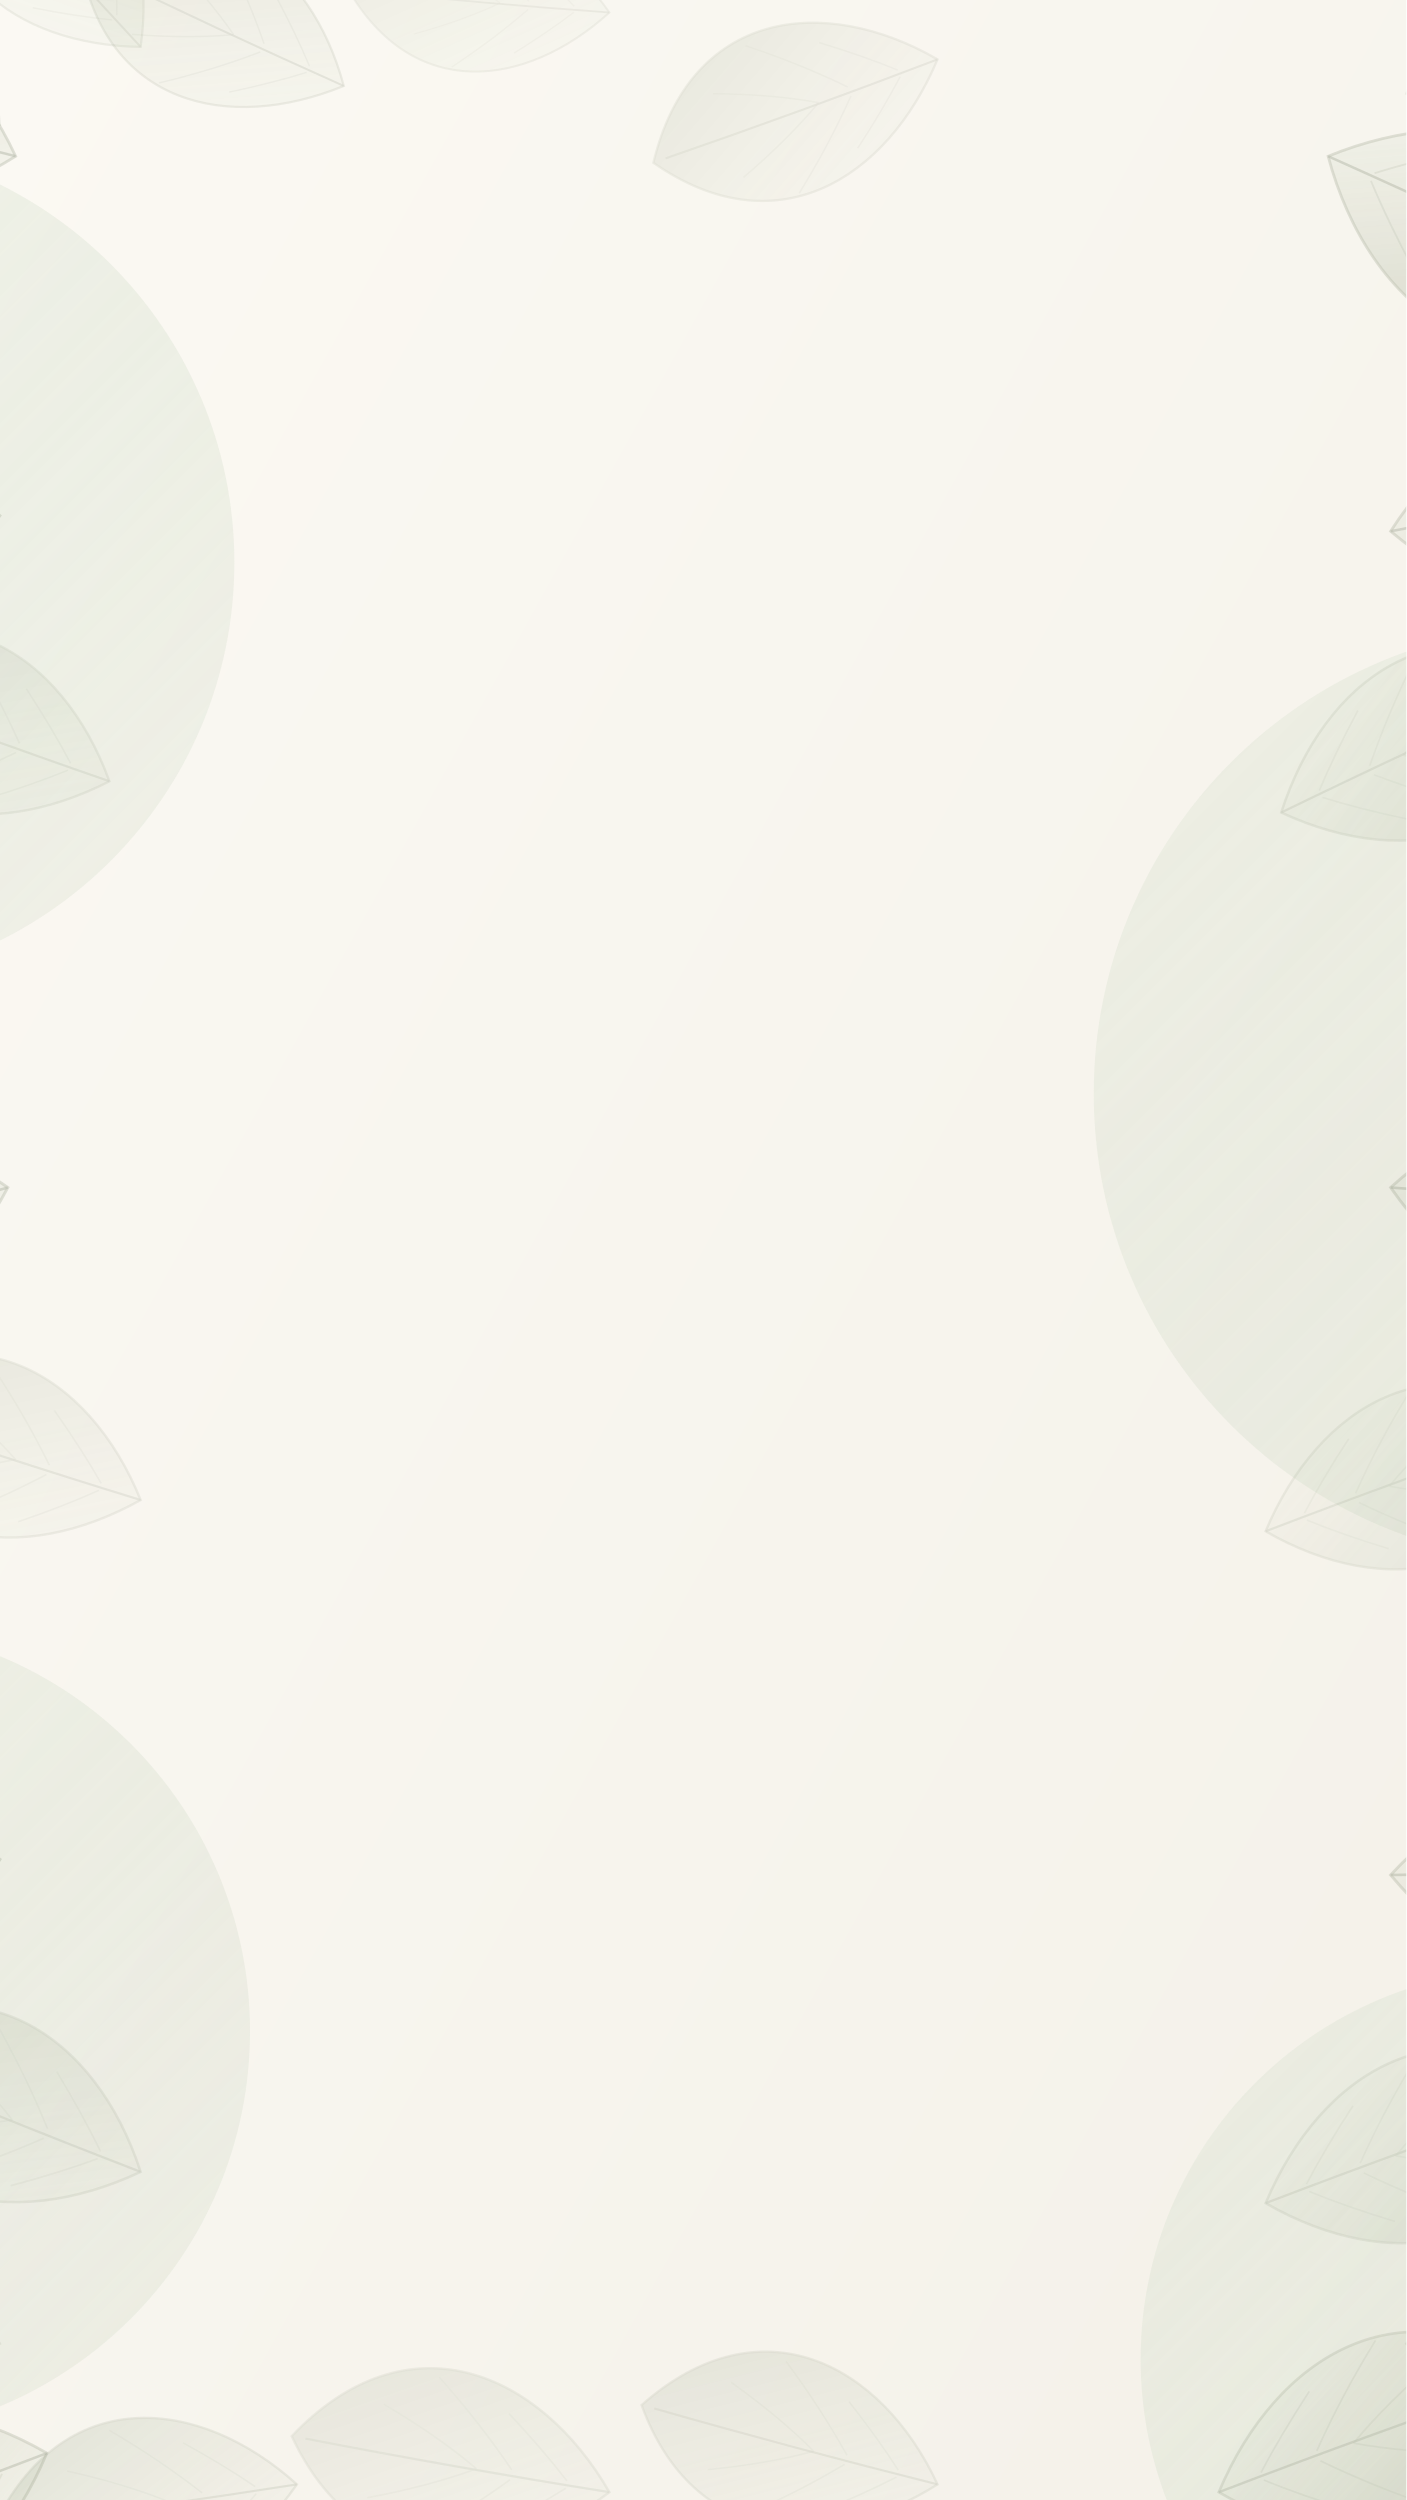
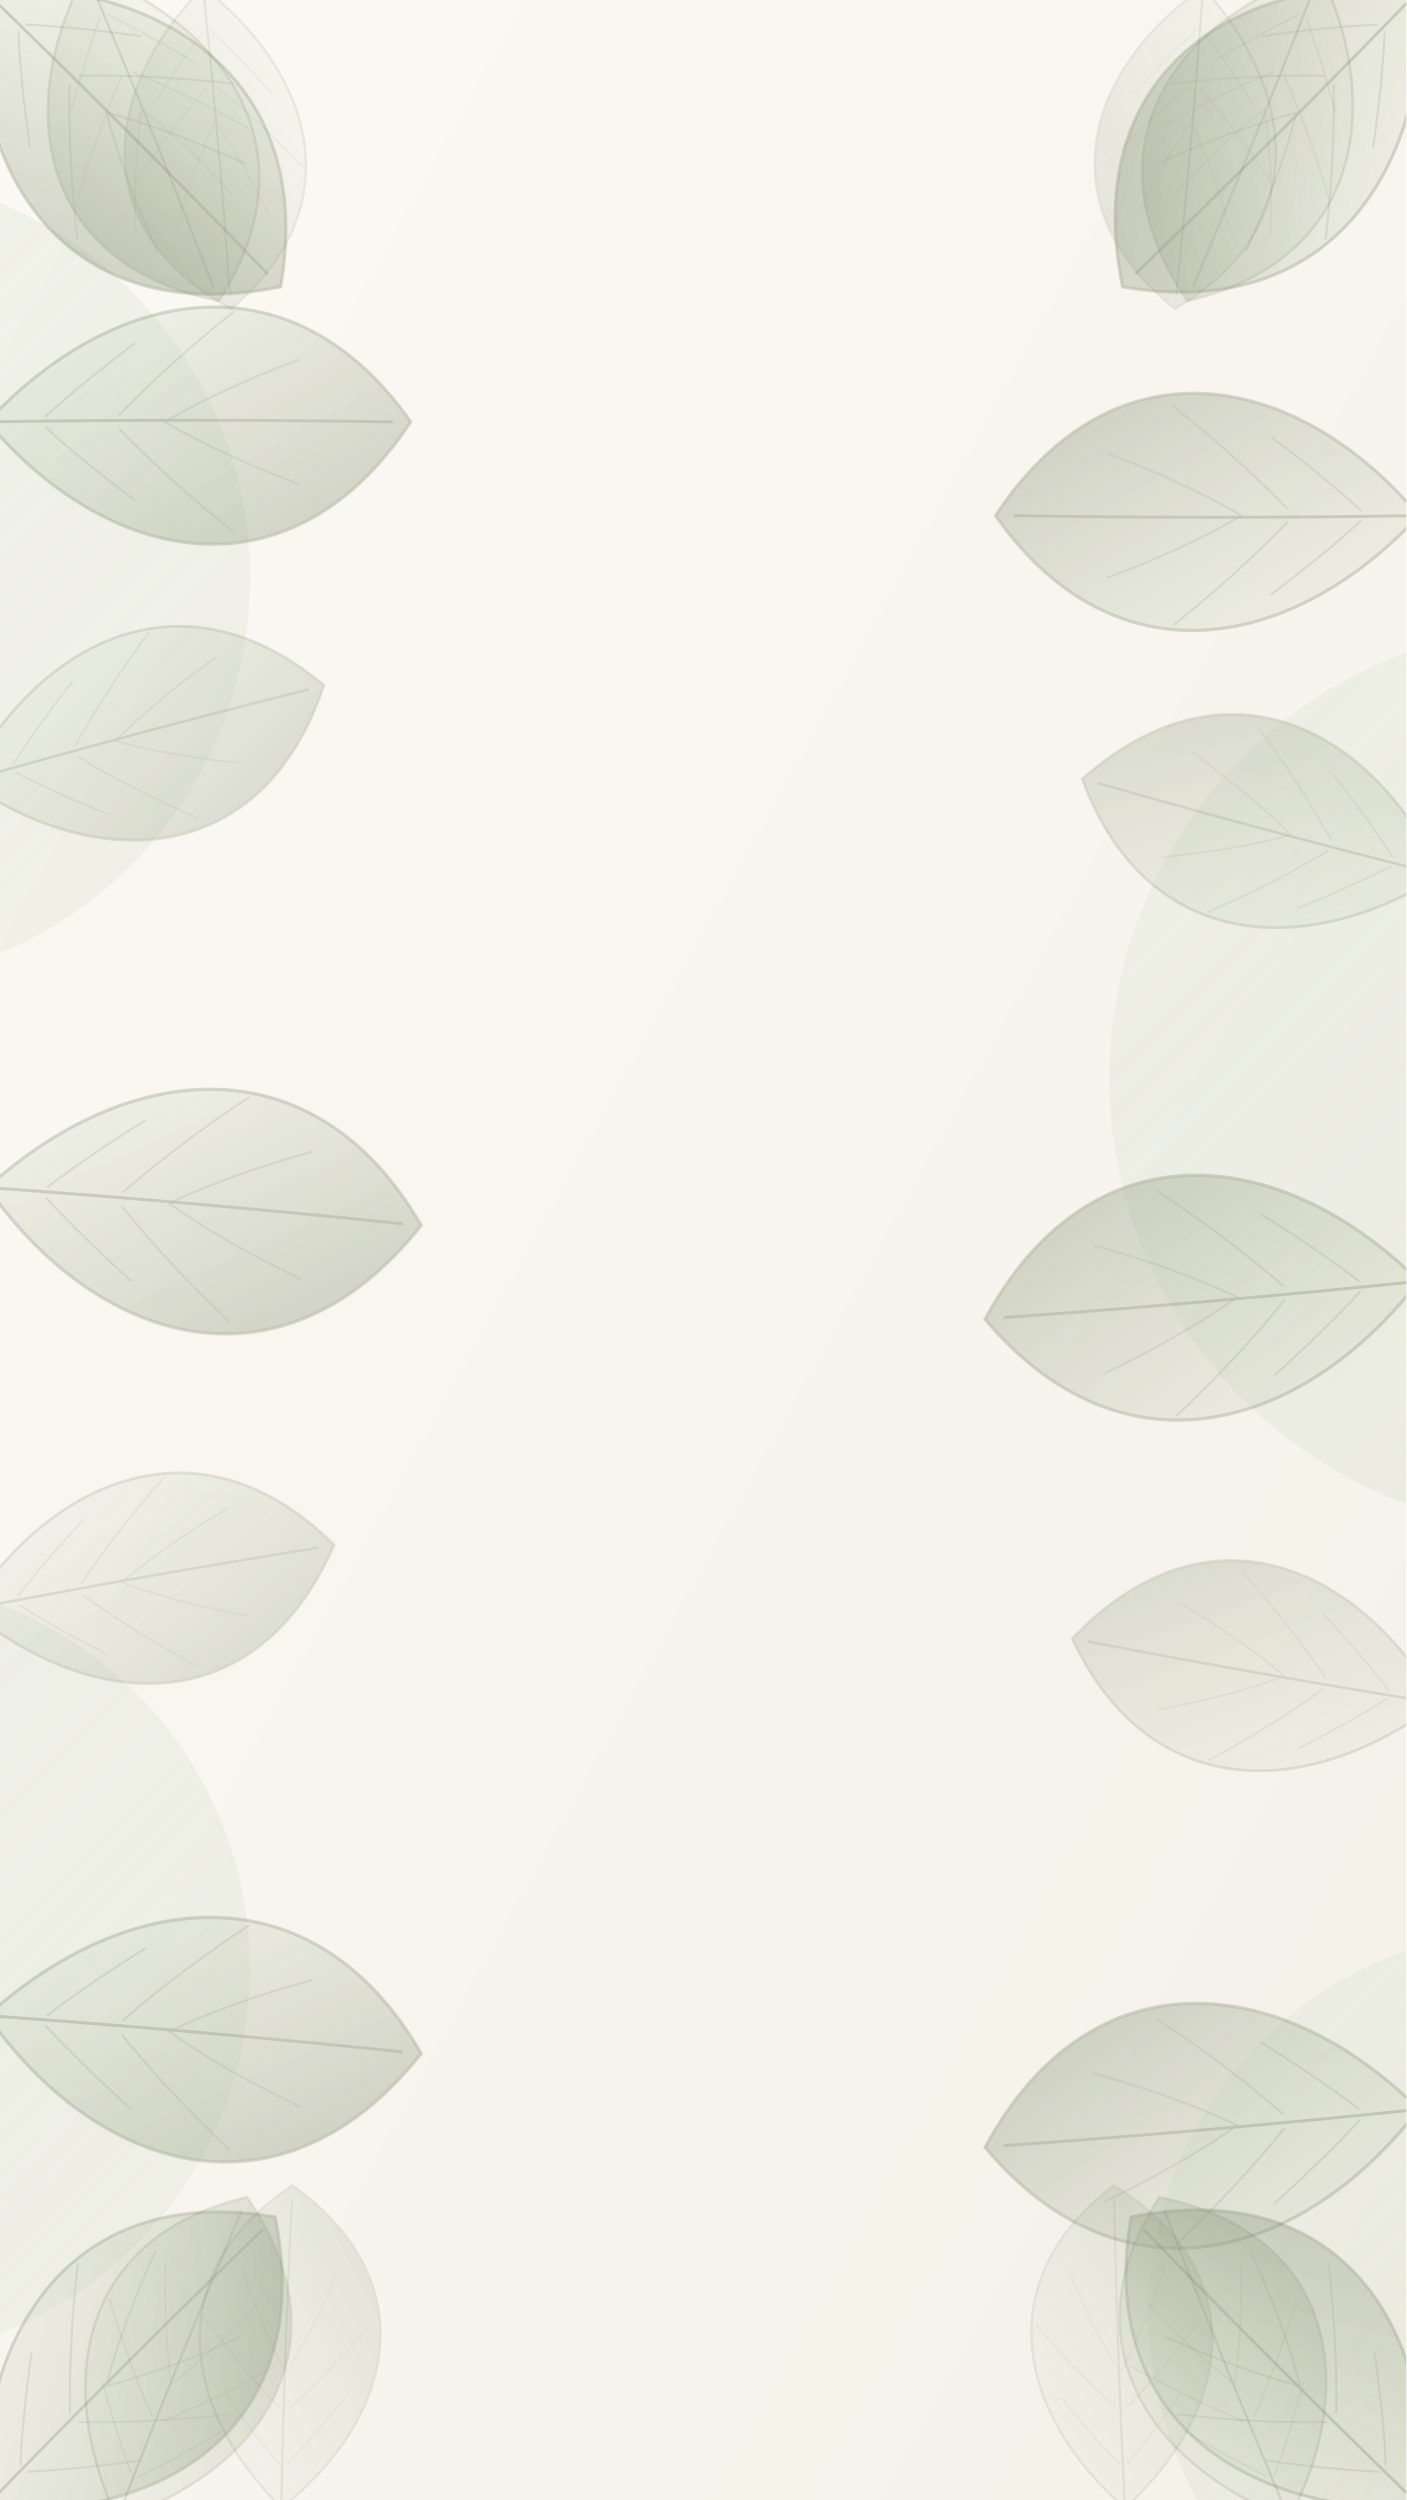
<svg xmlns="http://www.w3.org/2000/svg" viewBox="0 0 900 1600" preserveAspectRatio="xMidYMid slice">
  <defs>
    <linearGradient id="paper" x1="0" y1="0" x2="1" y2="1">
      <stop stop-color="#fbf9f3" />
      <stop offset="1" stop-color="#f4f1e9" />
    </linearGradient>
    <linearGradient id="leafTint" x1="0" y1="0" x2="1" y2="1">
-       <stop stop-color="#788568" stop-opacity=".76" />
-       <stop offset=".48" stop-color="#aab49a" stop-opacity=".55" />
-       <stop offset="1" stop-color="#d5dcc9" stop-opacity=".25" />
+       <stop stop-color="#788568" stop-opacity=".82" />
+       <stop offset=".48" stop-color="#aab49a" stop-opacity=".68" />
+       <stop offset="1" stop-color="#d5dcc9" stop-opacity=".38" />
    </linearGradient>
    <linearGradient id="sage" x1="0" y1="0" x2="1" y2="1">
-       <stop stop-color="#dce5d4" stop-opacity=".55" />
-       <stop offset="1" stop-color="#b9c9b1" stop-opacity=".24" />
+       <stop stop-color="#dce5d4" stop-opacity=".58" />
+       <stop offset="1" stop-color="#b9c9b1" stop-opacity=".25" />
    </linearGradient>
-     <g id="botanical-leaf">
-       <path d="M0 0 C-72 -86 -184 -112 -258 0 C-185 104 -76 82 0 0Z" fill="url(#leafTint)" stroke="#737d62" stroke-opacity=".48" stroke-width="2" />
-       <path d="M-247 0 Q-125 2 0 0" fill="none" stroke="#667257" stroke-opacity=".55" stroke-width="1.8" />
-       <path d="M-190 -38 Q-142 -20 -108 0 M-150 -67 Q-112 -37 -80 -4 M-190 38 Q-142 20 -108 0 M-150 67 Q-112 37 -80 4 M-90 -48 Q-58 -24 -35 -3 M-90 48 Q-58 24 -35 3" fill="none" stroke="#78836a" stroke-opacity=".32" stroke-width="1.3" />
+     <g id="leaf">
+       <path d="M0 0 C-72 -86 -184 -112 -258 0 C-185 104 -76 82 0 0Z" fill="url(#leafTint)" stroke="#737d62" stroke-opacity=".58" stroke-width="2" />
+       <path d="M-247 0 Q-125 2 0 0" fill="none" stroke="#667257" stroke-opacity=".62" stroke-width="1.8" />
+       <path d="M-190 -38 Q-142 -20 -108 0 M-150 -67 Q-112 -37 -80 -4 M-190 38 Q-142 20 -108 0 M-150 67 Q-112 37 -80 4 M-90 -48 Q-58 -24 -35 -3 M-90 48 Q-58 24 -35 3" fill="none" stroke="#78836a" stroke-opacity=".4" stroke-width="1.3" />
    </g>
  </defs>
  <rect width="900" height="1600" fill="url(#paper)" />
-   <g fill="url(#sage)" opacity=".68">
-     <circle cx="-120" cy="360" r="270" />
-     <circle cx="1000" cy="700" r="300" />
-     <circle cx="-100" cy="1300" r="260" />
-     <circle cx="980" cy="1510" r="250" />
+   <g fill="url(#sage)" opacity=".55">
+     <circle cx="-100" cy="370" r="260" />
+     <circle cx="1000" cy="690" r="290" />
+     <circle cx="-90" cy="1260" r="250" />
+     <circle cx="980" cy="1480" r="245" />
  </g>
  <g>
-     <use href="#botanical-leaf" transform="translate(10 100) rotate(15) scale(0.9)" opacity="0.44" />
-     <use href="#botanical-leaf" transform="translate(90 30) rotate(48) scale(0.72)" opacity="0.22" />
-     <use href="#botanical-leaf" transform="translate(220 55) rotate(25) scale(0.72)" opacity="0.25" />
-     <use href="#botanical-leaf" transform="translate(390 8) rotate(5) scale(0.65)" opacity="0.18" />
-     <use href="#botanical-leaf" transform="translate(600 38) rotate(-20) scale(0.75)" opacity="0.2" />
-     <use href="#botanical-leaf" transform="translate(850 100) rotate(-155) scale(0.9)" opacity="0.42" />
-     <use href="#botanical-leaf" transform="translate(0 330) rotate(-8) scale(0.9)" opacity="0.38" />
-     <use href="#botanical-leaf" transform="translate(70 500) rotate(20) scale(0.78)" opacity="0.22" />
-     <use href="#botanical-leaf" transform="translate(5 760) rotate(-15) scale(0.94)" opacity="0.43" />
-     <use href="#botanical-leaf" transform="translate(90 960) rotate(18) scale(0.78)" opacity="0.22" />
-     <use href="#botanical-leaf" transform="translate(0 1190) rotate(-12) scale(0.94)" opacity="0.42" />
-     <use href="#botanical-leaf" transform="translate(90 1390) rotate(22) scale(0.82)" opacity="0.24" />
-     <use href="#botanical-leaf" transform="translate(890 340) rotate(170) scale(0.92)" opacity="0.42" />
-     <use href="#botanical-leaf" transform="translate(820 520) rotate(155) scale(0.8)" opacity="0.24" />
-     <use href="#botanical-leaf" transform="translate(890 760) rotate(185) scale(0.94)" opacity="0.42" />
-     <use href="#botanical-leaf" transform="translate(810 980) rotate(160) scale(0.78)" opacity="0.22" />
-     <use href="#botanical-leaf" transform="translate(890 1200) rotate(180) scale(0.94)" opacity="0.42" />
-     <use href="#botanical-leaf" transform="translate(810 1410) rotate(160) scale(0.82)" opacity="0.24" />
-     <use href="#botanical-leaf" transform="translate(30 1570) rotate(-20) scale(0.9)" opacity="0.42" />
-     <use href="#botanical-leaf" transform="translate(190 1590) rotate(-8) scale(0.76)" opacity="0.25" />
-     <use href="#botanical-leaf" transform="translate(390 1595) rotate(10) scale(0.8)" opacity="0.2" />
-     <use href="#botanical-leaf" transform="translate(600 1590) rotate(15) scale(0.76)" opacity="0.22" />
-     <use href="#botanical-leaf" transform="translate(780 1595) rotate(160) scale(0.85)" opacity="0.34" />
-     <use href="#botanical-leaf" transform="translate(0 80) rotate(35) scale(0.7)" opacity="0.2" />
-     <use href="#botanical-leaf" transform="translate(900 60) rotate(160) scale(0.7)" opacity="0.2" />
-     <use href="#botanical-leaf" transform="translate(0 1500) rotate(10) scale(0.75)" opacity="0.22" />
-     <use href="#botanical-leaf" transform="translate(900 1500) rotate(175) scale(0.75)" opacity="0.22" />
+     <use href="#leaf" transform="translate(-12 -8) rotate(-135) scale(1.05)" opacity="0.48" />
+     <use href="#leaf" transform="translate(55 -18) rotate(-112) scale(0.88)" opacity="0.3" />
+     <use href="#leaf" transform="translate(130 -8) rotate(-95) scale(0.8)" opacity="0.22" />
+     <use href="#leaf" transform="translate(910 -8) rotate(-45) scale(1.05)" opacity="0.48" />
+     <use href="#leaf" transform="translate(845 -18) rotate(-68) scale(0.88)" opacity="0.3" />
+     <use href="#leaf" transform="translate(770 -8) rotate(-85) scale(0.8)" opacity="0.22" />
+     <use href="#leaf" transform="translate(-8 270) rotate(180) scale(1.05)" opacity="0.46" />
+     <use href="#leaf" transform="translate(-22 500) rotate(165) scale(0.92)" opacity="0.34" />
+     <use href="#leaf" transform="translate(-8 760) rotate(185) scale(1.08)" opacity="0.46" />
+     <use href="#leaf" transform="translate(-20 1030) rotate(170) scale(0.92)" opacity="0.32" />
+     <use href="#leaf" transform="translate(-8 1290) rotate(185) scale(1.08)" opacity="0.46" />
+     <use href="#leaf" transform="translate(908 330) rotate(0) scale(1.05)" opacity="0.46" />
+     <use href="#leaf" transform="translate(922 560) rotate(15) scale(0.92)" opacity="0.34" />
+     <use href="#leaf" transform="translate(908 820) rotate(-5) scale(1.08)" opacity="0.46" />
+     <use href="#leaf" transform="translate(920 1090) rotate(10) scale(0.92)" opacity="0.32" />
+     <use href="#leaf" transform="translate(908 1350) rotate(-5) scale(1.08)" opacity="0.46" />
+     <use href="#leaf" transform="translate(-10 1605) rotate(135) scale(1.02)" opacity="0.46" />
+     <use href="#leaf" transform="translate(75 1612) rotate(112) scale(0.86)" opacity="0.3" />
+     <use href="#leaf" transform="translate(180 1605) rotate(92) scale(0.8)" opacity="0.22" />
+     <use href="#leaf" transform="translate(910 1605) rotate(45) scale(1.02)" opacity="0.46" />
+     <use href="#leaf" transform="translate(825 1612) rotate(68) scale(0.86)" opacity="0.3" />
+     <use href="#leaf" transform="translate(720 1605) rotate(88) scale(0.8)" opacity="0.22" />
  </g>
</svg>
